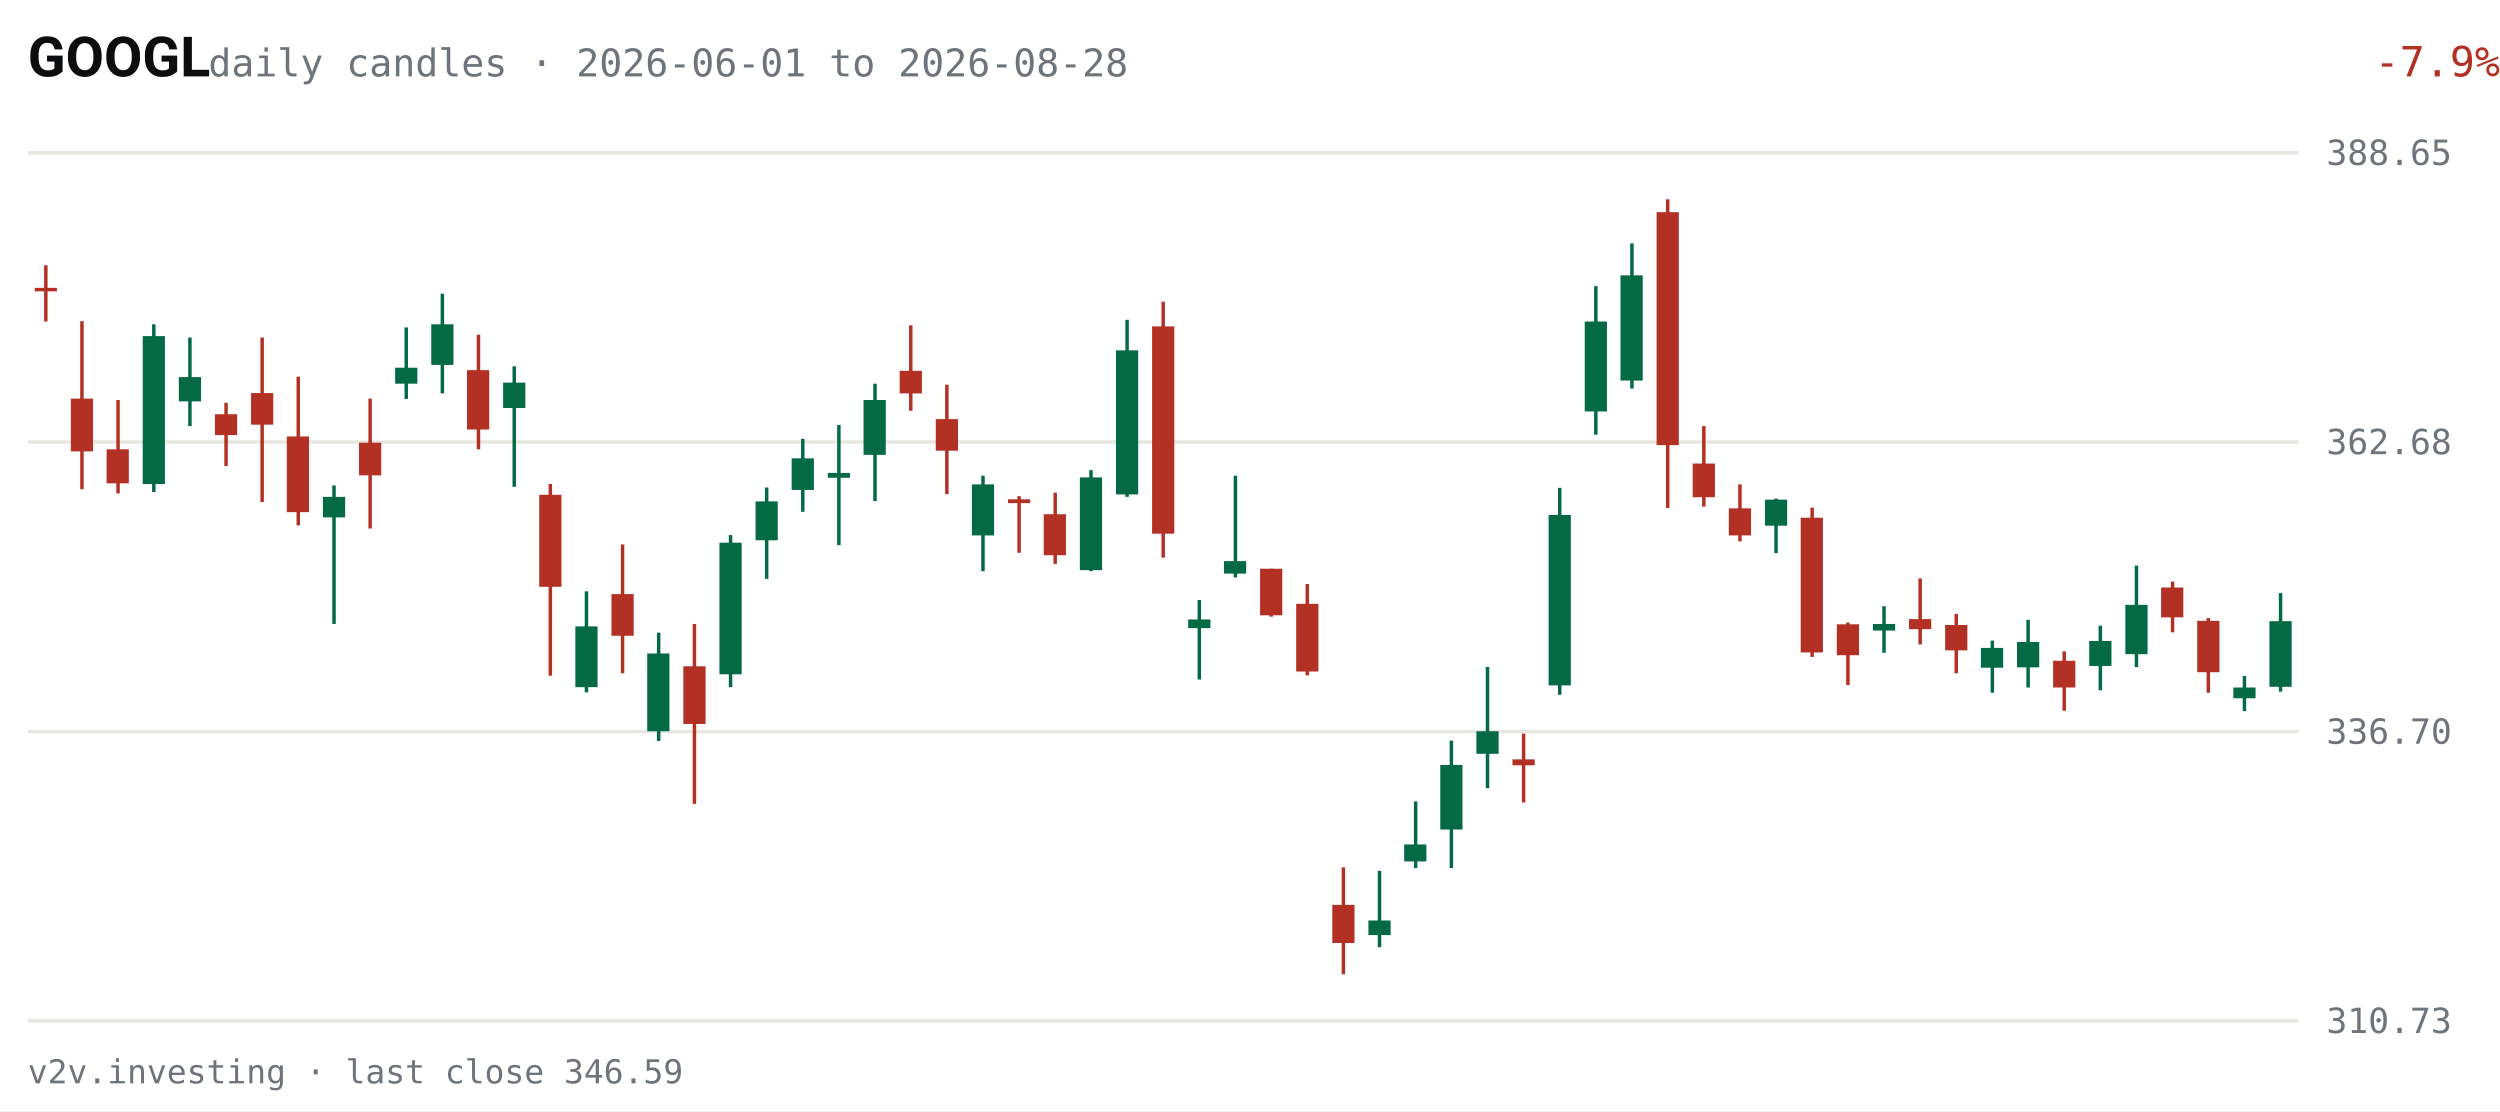
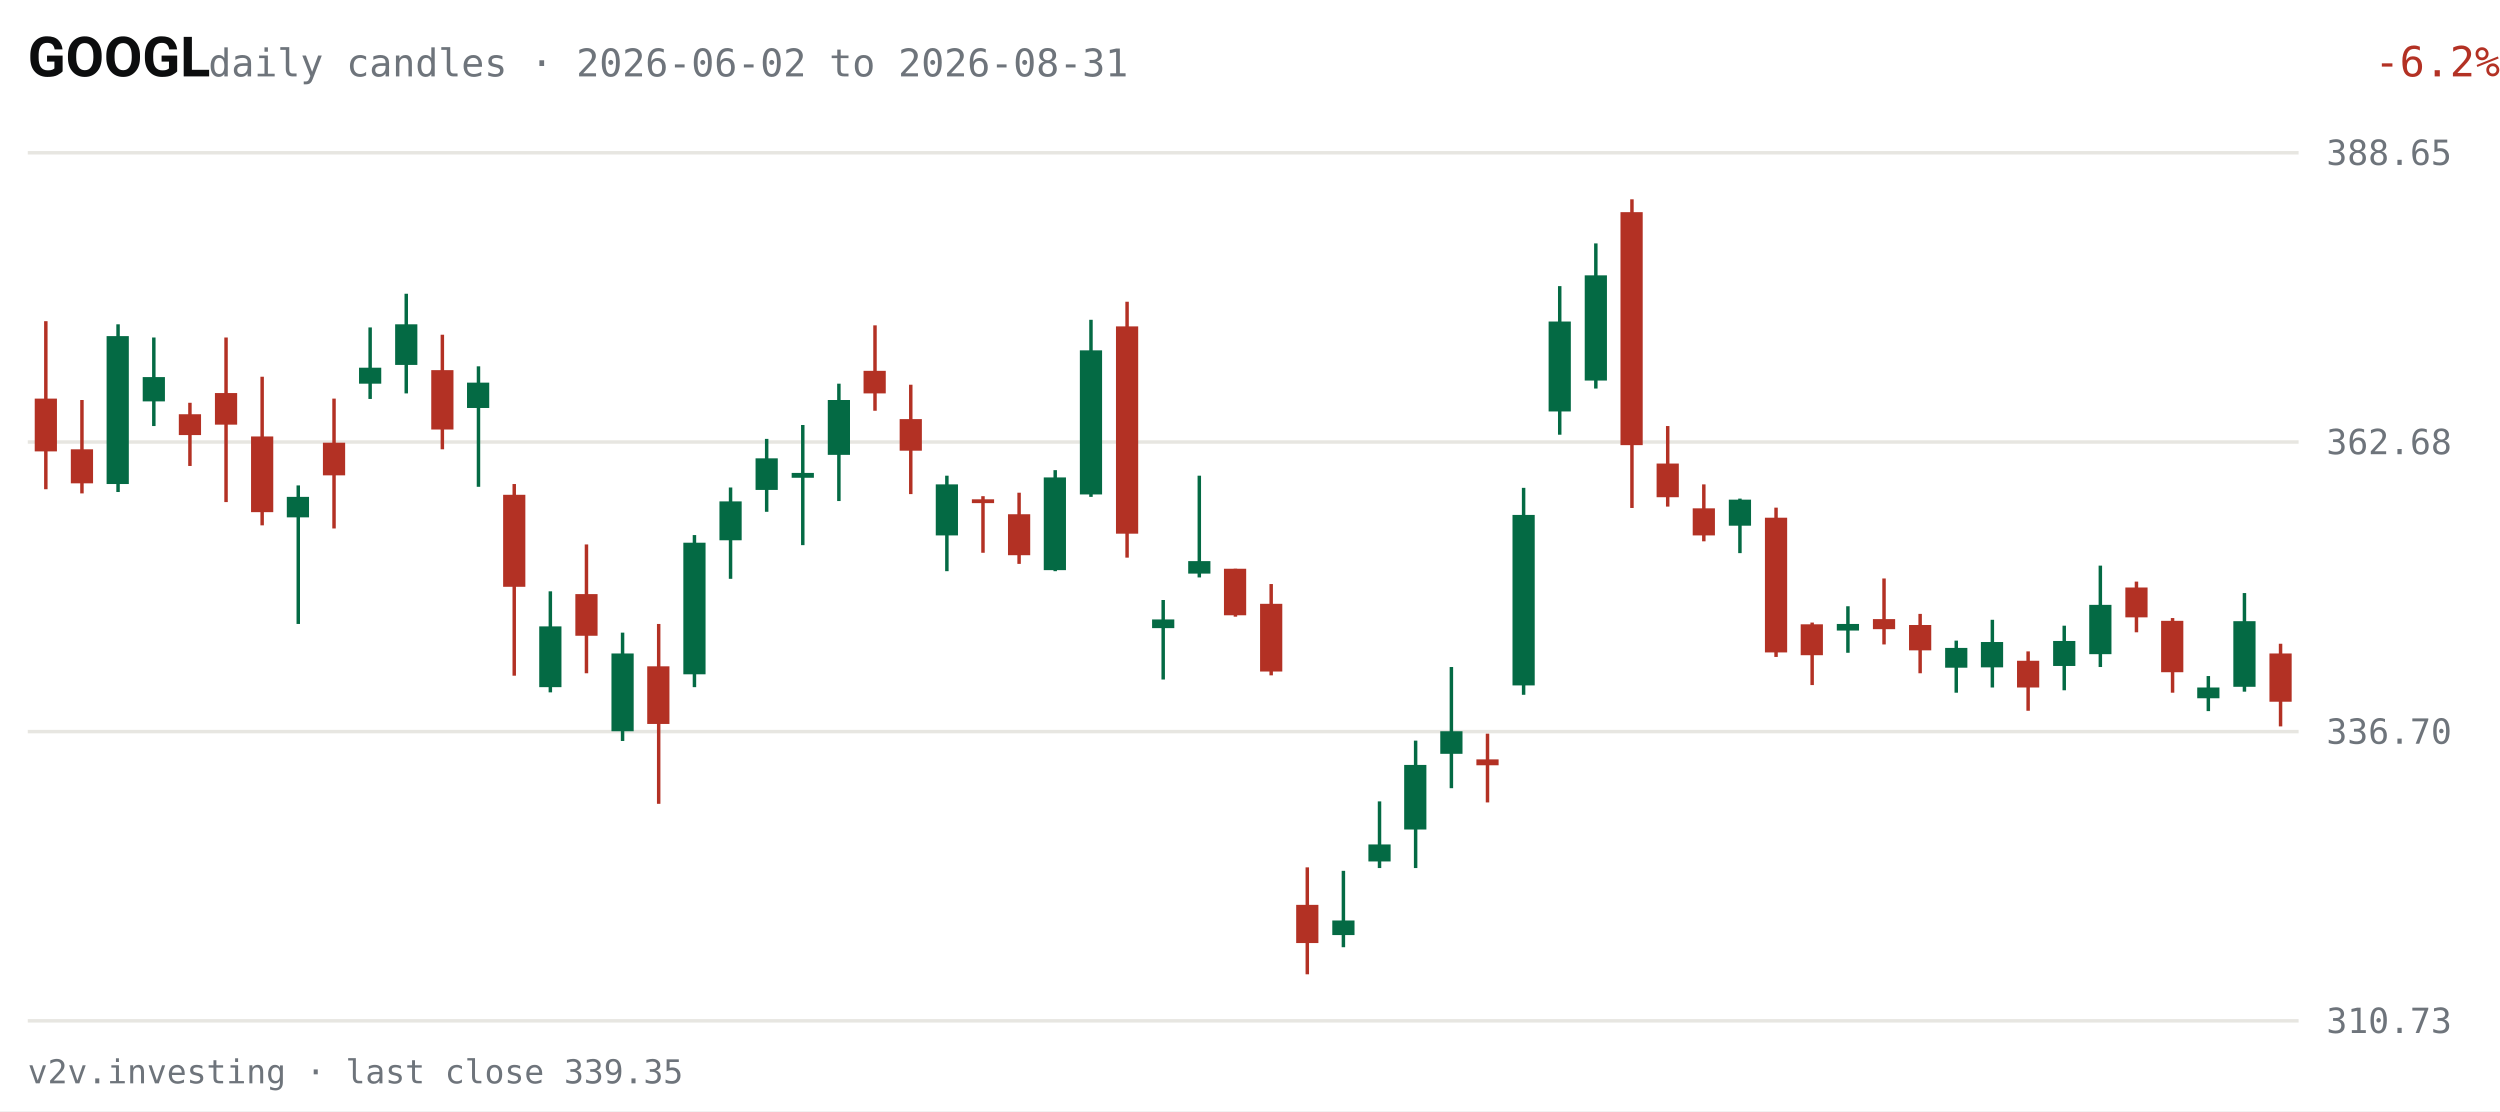
<svg xmlns="http://www.w3.org/2000/svg" viewBox="0 0 720 320" width="720" height="320" role="img" aria-label="GOOGL daily candles, last 63 sessions">
  <rect width="720" height="320" fill="#FFFFFF" />
  <text x="8" y="22" fill="#0C0D0E" font-size="16" font-weight="600" font-family="system-ui,-apple-system,Segoe UI,Roboto,sans-serif">GOOGL</text>
-   <text x="60" y="22" fill="#6E747B" font-size="11" font-family="ui-monospace,SFMono-Regular,Menlo,Consolas,monospace">daily candles · 2026-06-01 to 2026-08-28</text>
-   <text x="670" y="22" fill="#B33124" font-size="12" text-anchor="end" font-family="ui-monospace,SFMono-Regular,Menlo,Consolas,monospace" transform="translate(50,0)">-7.9%</text>
+   <text x="60" y="22" fill="#6E747B" font-size="11" font-family="ui-monospace,SFMono-Regular,Menlo,Consolas,monospace">daily candles · 2026-06-02 to 2026-08-31</text>
+   <text x="670" y="22" fill="#B33124" font-size="12" text-anchor="end" font-family="ui-monospace,SFMono-Regular,Menlo,Consolas,monospace" transform="translate(50,0)">-6.2%</text>
  <g font-family="ui-monospace,SFMono-Regular,Menlo,Consolas,monospace">
    <line x1="8" y1="294.0" x2="662" y2="294.0" stroke="#E7E6E1" stroke-width="1" />
    <text x="670" y="297.5" fill="#6E747B" font-size="10">310.73</text>
    <line x1="8" y1="210.7" x2="662" y2="210.7" stroke="#E7E6E1" stroke-width="1" />
    <text x="670" y="214.2" fill="#6E747B" font-size="10">336.70</text>
    <line x1="8" y1="127.3" x2="662" y2="127.3" stroke="#E7E6E1" stroke-width="1" />
    <text x="670" y="130.8" fill="#6E747B" font-size="10">362.68</text>
    <line x1="8" y1="44.0" x2="662" y2="44.0" stroke="#E7E6E1" stroke-width="1" />
    <text x="670" y="47.5" fill="#6E747B" font-size="10">388.65</text>
-     <line x1="13.2" y1="76.4" x2="13.2" y2="92.6" stroke="#B33124" stroke-width="1" />
-     <rect x="10.0" y="82.9" width="6.4" height="1.0" fill="#B33124" />
-     <line x1="23.6" y1="92.5" x2="23.6" y2="140.9" stroke="#B33124" stroke-width="1" />
-     <rect x="20.4" y="114.8" width="6.4" height="15.2" fill="#B33124" />
-     <line x1="34.0" y1="115.2" x2="34.0" y2="142.1" stroke="#B33124" stroke-width="1" />
-     <rect x="30.7" y="129.4" width="6.4" height="9.8" fill="#B33124" />
-     <line x1="44.3" y1="93.4" x2="44.3" y2="141.7" stroke="#046A44" stroke-width="1" />
-     <rect x="41.1" y="96.8" width="6.4" height="42.6" fill="#046A44" />
-     <line x1="54.7" y1="97.2" x2="54.7" y2="122.7" stroke="#046A44" stroke-width="1" />
-     <rect x="51.5" y="108.6" width="6.4" height="7.0" fill="#046A44" />
-     <line x1="65.1" y1="116.0" x2="65.1" y2="134.2" stroke="#B33124" stroke-width="1" />
-     <rect x="61.9" y="119.3" width="6.4" height="6.0" fill="#B33124" />
-     <line x1="75.5" y1="97.2" x2="75.5" y2="144.6" stroke="#B33124" stroke-width="1" />
-     <rect x="72.3" y="113.2" width="6.4" height="9.1" fill="#B33124" />
-     <line x1="85.9" y1="108.5" x2="85.9" y2="151.3" stroke="#B33124" stroke-width="1" />
-     <rect x="82.6" y="125.7" width="6.4" height="21.8" fill="#B33124" />
-     <line x1="96.2" y1="139.8" x2="96.2" y2="179.7" stroke="#046A44" stroke-width="1" />
-     <rect x="93.0" y="143.1" width="6.4" height="5.9" fill="#046A44" />
-     <line x1="106.6" y1="114.8" x2="106.6" y2="152.2" stroke="#B33124" stroke-width="1" />
-     <rect x="103.4" y="127.5" width="6.4" height="9.4" fill="#B33124" />
-     <line x1="117.0" y1="94.3" x2="117.0" y2="114.9" stroke="#046A44" stroke-width="1" />
-     <rect x="113.8" y="105.9" width="6.4" height="4.6" fill="#046A44" />
-     <line x1="127.4" y1="84.6" x2="127.4" y2="113.3" stroke="#046A44" stroke-width="1" />
-     <rect x="124.2" y="93.4" width="6.4" height="11.7" fill="#046A44" />
-     <line x1="137.8" y1="96.4" x2="137.8" y2="129.4" stroke="#B33124" stroke-width="1" />
-     <rect x="134.5" y="106.6" width="6.4" height="17.1" fill="#B33124" />
-     <line x1="148.1" y1="105.5" x2="148.1" y2="140.2" stroke="#046A44" stroke-width="1" />
-     <rect x="144.9" y="110.2" width="6.4" height="7.3" fill="#046A44" />
-     <line x1="158.5" y1="139.4" x2="158.5" y2="194.6" stroke="#B33124" stroke-width="1" />
-     <rect x="155.3" y="142.5" width="6.4" height="26.5" fill="#B33124" />
-     <line x1="168.9" y1="170.3" x2="168.9" y2="199.4" stroke="#046A44" stroke-width="1" />
-     <rect x="165.7" y="180.4" width="6.4" height="17.5" fill="#046A44" />
-     <line x1="179.3" y1="156.8" x2="179.3" y2="193.9" stroke="#B33124" stroke-width="1" />
-     <rect x="176.1" y="171.1" width="6.4" height="12.0" fill="#B33124" />
-     <line x1="189.7" y1="182.2" x2="189.7" y2="213.4" stroke="#046A44" stroke-width="1" />
-     <rect x="186.4" y="188.2" width="6.4" height="22.4" fill="#046A44" />
-     <line x1="200.0" y1="179.7" x2="200.0" y2="231.5" stroke="#B33124" stroke-width="1" />
-     <rect x="196.8" y="191.9" width="6.4" height="16.6" fill="#B33124" />
-     <line x1="210.4" y1="154.1" x2="210.4" y2="197.9" stroke="#046A44" stroke-width="1" />
-     <rect x="207.2" y="156.3" width="6.4" height="37.9" fill="#046A44" />
-     <line x1="220.8" y1="140.4" x2="220.8" y2="166.7" stroke="#046A44" stroke-width="1" />
-     <rect x="217.6" y="144.4" width="6.4" height="11.2" fill="#046A44" />
-     <line x1="231.2" y1="126.4" x2="231.2" y2="147.4" stroke="#046A44" stroke-width="1" />
-     <rect x="228.0" y="132.0" width="6.4" height="9.1" fill="#046A44" />
-     <line x1="241.6" y1="122.4" x2="241.6" y2="157.0" stroke="#046A44" stroke-width="1" />
-     <rect x="238.4" y="136.2" width="6.4" height="1.4" fill="#046A44" />
-     <line x1="252.0" y1="110.5" x2="252.0" y2="144.3" stroke="#046A44" stroke-width="1" />
-     <rect x="248.7" y="115.2" width="6.4" height="15.8" fill="#046A44" />
-     <line x1="262.3" y1="93.7" x2="262.3" y2="118.3" stroke="#B33124" stroke-width="1" />
-     <rect x="259.1" y="106.8" width="6.4" height="6.5" fill="#B33124" />
-     <line x1="272.7" y1="110.8" x2="272.7" y2="142.3" stroke="#B33124" stroke-width="1" />
-     <rect x="269.5" y="120.7" width="6.4" height="9.1" fill="#B33124" />
-     <line x1="283.1" y1="137.0" x2="283.1" y2="164.5" stroke="#046A44" stroke-width="1" />
-     <rect x="279.9" y="139.5" width="6.4" height="14.7" fill="#046A44" />
-     <line x1="293.5" y1="142.9" x2="293.5" y2="159.2" stroke="#B33124" stroke-width="1" />
-     <rect x="290.3" y="143.8" width="6.4" height="1.1" fill="#B33124" />
-     <line x1="303.9" y1="141.9" x2="303.9" y2="162.4" stroke="#B33124" stroke-width="1" />
-     <rect x="300.6" y="148.1" width="6.4" height="11.8" fill="#B33124" />
-     <line x1="314.2" y1="135.4" x2="314.2" y2="164.5" stroke="#046A44" stroke-width="1" />
-     <rect x="311.0" y="137.5" width="6.4" height="26.7" fill="#046A44" />
-     <line x1="324.6" y1="92.1" x2="324.6" y2="143.1" stroke="#046A44" stroke-width="1" />
-     <rect x="321.4" y="100.9" width="6.4" height="41.5" fill="#046A44" />
-     <line x1="335.0" y1="86.9" x2="335.0" y2="160.6" stroke="#B33124" stroke-width="1" />
-     <rect x="331.8" y="94.0" width="6.4" height="59.7" fill="#B33124" />
-     <line x1="345.4" y1="172.8" x2="345.4" y2="195.7" stroke="#046A44" stroke-width="1" />
-     <rect x="342.2" y="178.4" width="6.4" height="2.5" fill="#046A44" />
-     <line x1="355.8" y1="137.0" x2="355.8" y2="166.3" stroke="#046A44" stroke-width="1" />
-     <rect x="352.5" y="161.6" width="6.4" height="3.6" fill="#046A44" />
-     <line x1="366.1" y1="163.8" x2="366.1" y2="177.6" stroke="#B33124" stroke-width="1" />
-     <rect x="362.9" y="163.8" width="6.4" height="13.4" fill="#B33124" />
-     <line x1="376.5" y1="168.2" x2="376.5" y2="194.5" stroke="#B33124" stroke-width="1" />
-     <rect x="373.3" y="173.9" width="6.4" height="19.5" fill="#B33124" />
-     <line x1="386.9" y1="249.8" x2="386.9" y2="280.6" stroke="#B33124" stroke-width="1" />
-     <rect x="383.7" y="260.6" width="6.4" height="11.0" fill="#B33124" />
-     <line x1="397.3" y1="250.8" x2="397.3" y2="272.8" stroke="#046A44" stroke-width="1" />
-     <rect x="394.1" y="265.1" width="6.4" height="4.2" fill="#046A44" />
-     <line x1="407.7" y1="230.8" x2="407.7" y2="250.0" stroke="#046A44" stroke-width="1" />
-     <rect x="404.4" y="243.2" width="6.4" height="4.9" fill="#046A44" />
-     <line x1="418.0" y1="213.3" x2="418.0" y2="250.0" stroke="#046A44" stroke-width="1" />
-     <rect x="414.8" y="220.3" width="6.4" height="18.6" fill="#046A44" />
-     <line x1="428.4" y1="192.1" x2="428.4" y2="227.0" stroke="#046A44" stroke-width="1" />
-     <rect x="425.2" y="210.6" width="6.4" height="6.5" fill="#046A44" />
-     <line x1="438.8" y1="211.3" x2="438.8" y2="231.1" stroke="#B33124" stroke-width="1" />
-     <rect x="435.6" y="218.7" width="6.4" height="1.7" fill="#B33124" />
-     <line x1="449.2" y1="140.5" x2="449.2" y2="200.1" stroke="#046A44" stroke-width="1" />
-     <rect x="446.0" y="148.3" width="6.4" height="49.1" fill="#046A44" />
-     <line x1="459.6" y1="82.4" x2="459.6" y2="125.2" stroke="#046A44" stroke-width="1" />
-     <rect x="456.4" y="92.6" width="6.4" height="25.9" fill="#046A44" />
-     <line x1="470.0" y1="70.1" x2="470.0" y2="111.9" stroke="#046A44" stroke-width="1" />
-     <rect x="466.7" y="79.3" width="6.4" height="30.3" fill="#046A44" />
-     <line x1="480.3" y1="57.4" x2="480.3" y2="146.3" stroke="#B33124" stroke-width="1" />
-     <rect x="477.1" y="61.1" width="6.4" height="67.1" fill="#B33124" />
-     <line x1="490.7" y1="122.7" x2="490.7" y2="145.9" stroke="#B33124" stroke-width="1" />
-     <rect x="487.5" y="133.5" width="6.4" height="9.7" fill="#B33124" />
-     <line x1="501.1" y1="139.5" x2="501.1" y2="155.9" stroke="#B33124" stroke-width="1" />
-     <rect x="497.9" y="146.4" width="6.4" height="7.8" fill="#B33124" />
-     <line x1="511.5" y1="143.6" x2="511.5" y2="159.3" stroke="#046A44" stroke-width="1" />
-     <rect x="508.3" y="143.9" width="6.4" height="7.5" fill="#046A44" />
-     <line x1="521.9" y1="146.2" x2="521.9" y2="189.2" stroke="#B33124" stroke-width="1" />
-     <rect x="518.6" y="149.1" width="6.4" height="38.8" fill="#B33124" />
-     <line x1="532.2" y1="179.3" x2="532.2" y2="197.3" stroke="#B33124" stroke-width="1" />
-     <rect x="529.0" y="179.8" width="6.4" height="8.9" fill="#B33124" />
-     <line x1="542.6" y1="174.6" x2="542.6" y2="188.0" stroke="#046A44" stroke-width="1" />
-     <rect x="539.4" y="179.7" width="6.4" height="1.9" fill="#046A44" />
-     <line x1="553.0" y1="166.6" x2="553.0" y2="185.6" stroke="#B33124" stroke-width="1" />
-     <rect x="549.8" y="178.3" width="6.4" height="2.9" fill="#B33124" />
-     <line x1="563.4" y1="176.8" x2="563.4" y2="193.9" stroke="#B33124" stroke-width="1" />
-     <rect x="560.2" y="180.0" width="6.4" height="7.3" fill="#B33124" />
-     <line x1="573.8" y1="184.5" x2="573.8" y2="199.5" stroke="#046A44" stroke-width="1" />
-     <rect x="570.5" y="186.6" width="6.4" height="5.7" fill="#046A44" />
-     <line x1="584.1" y1="178.5" x2="584.1" y2="198.0" stroke="#046A44" stroke-width="1" />
-     <rect x="580.9" y="184.9" width="6.4" height="7.3" fill="#046A44" />
-     <line x1="594.5" y1="187.6" x2="594.5" y2="204.7" stroke="#B33124" stroke-width="1" />
-     <rect x="591.3" y="190.3" width="6.4" height="7.7" fill="#B33124" />
-     <line x1="604.9" y1="180.2" x2="604.9" y2="198.8" stroke="#046A44" stroke-width="1" />
-     <rect x="601.7" y="184.6" width="6.4" height="7.2" fill="#046A44" />
-     <line x1="615.3" y1="162.9" x2="615.3" y2="192.1" stroke="#046A44" stroke-width="1" />
-     <rect x="612.1" y="174.2" width="6.4" height="14.2" fill="#046A44" />
-     <line x1="625.7" y1="167.5" x2="625.7" y2="182.1" stroke="#B33124" stroke-width="1" />
-     <rect x="622.4" y="169.2" width="6.4" height="8.6" fill="#B33124" />
-     <line x1="636.0" y1="178.0" x2="636.0" y2="199.5" stroke="#B33124" stroke-width="1" />
-     <rect x="632.8" y="178.8" width="6.4" height="14.8" fill="#B33124" />
-     <line x1="646.4" y1="194.7" x2="646.4" y2="204.8" stroke="#046A44" stroke-width="1" />
-     <rect x="643.2" y="198.0" width="6.4" height="3.1" fill="#046A44" />
-     <line x1="656.8" y1="170.8" x2="656.8" y2="199.2" stroke="#046A44" stroke-width="1" />
-     <rect x="653.6" y="178.9" width="6.4" height="18.9" fill="#046A44" />
+     <line x1="13.2" y1="92.5" x2="13.2" y2="140.9" stroke="#B33124" stroke-width="1" />
+     <rect x="10.0" y="114.8" width="6.4" height="15.2" fill="#B33124" />
+     <line x1="23.6" y1="115.2" x2="23.6" y2="142.1" stroke="#B33124" stroke-width="1" />
+     <rect x="20.4" y="129.4" width="6.4" height="9.8" fill="#B33124" />
+     <line x1="34.0" y1="93.4" x2="34.0" y2="141.7" stroke="#046A44" stroke-width="1" />
+     <rect x="30.7" y="96.8" width="6.4" height="42.6" fill="#046A44" />
+     <line x1="44.3" y1="97.2" x2="44.3" y2="122.7" stroke="#046A44" stroke-width="1" />
+     <rect x="41.1" y="108.6" width="6.4" height="7.0" fill="#046A44" />
+     <line x1="54.7" y1="116.0" x2="54.7" y2="134.2" stroke="#B33124" stroke-width="1" />
+     <rect x="51.5" y="119.3" width="6.4" height="6.0" fill="#B33124" />
+     <line x1="65.1" y1="97.2" x2="65.1" y2="144.6" stroke="#B33124" stroke-width="1" />
+     <rect x="61.9" y="113.2" width="6.4" height="9.1" fill="#B33124" />
+     <line x1="75.5" y1="108.5" x2="75.5" y2="151.3" stroke="#B33124" stroke-width="1" />
+     <rect x="72.3" y="125.7" width="6.4" height="21.8" fill="#B33124" />
+     <line x1="85.9" y1="139.8" x2="85.9" y2="179.7" stroke="#046A44" stroke-width="1" />
+     <rect x="82.6" y="143.1" width="6.4" height="5.9" fill="#046A44" />
+     <line x1="96.2" y1="114.8" x2="96.2" y2="152.2" stroke="#B33124" stroke-width="1" />
+     <rect x="93.0" y="127.5" width="6.4" height="9.4" fill="#B33124" />
+     <line x1="106.6" y1="94.3" x2="106.6" y2="114.9" stroke="#046A44" stroke-width="1" />
+     <rect x="103.4" y="105.9" width="6.4" height="4.6" fill="#046A44" />
+     <line x1="117.0" y1="84.6" x2="117.0" y2="113.3" stroke="#046A44" stroke-width="1" />
+     <rect x="113.8" y="93.4" width="6.4" height="11.7" fill="#046A44" />
+     <line x1="127.4" y1="96.4" x2="127.4" y2="129.4" stroke="#B33124" stroke-width="1" />
+     <rect x="124.2" y="106.6" width="6.4" height="17.1" fill="#B33124" />
+     <line x1="137.8" y1="105.5" x2="137.8" y2="140.2" stroke="#046A44" stroke-width="1" />
+     <rect x="134.5" y="110.2" width="6.4" height="7.3" fill="#046A44" />
+     <line x1="148.1" y1="139.4" x2="148.1" y2="194.6" stroke="#B33124" stroke-width="1" />
+     <rect x="144.9" y="142.5" width="6.4" height="26.5" fill="#B33124" />
+     <line x1="158.5" y1="170.3" x2="158.5" y2="199.4" stroke="#046A44" stroke-width="1" />
+     <rect x="155.3" y="180.4" width="6.4" height="17.5" fill="#046A44" />
+     <line x1="168.9" y1="156.8" x2="168.9" y2="193.9" stroke="#B33124" stroke-width="1" />
+     <rect x="165.7" y="171.1" width="6.4" height="12.0" fill="#B33124" />
+     <line x1="179.3" y1="182.2" x2="179.3" y2="213.4" stroke="#046A44" stroke-width="1" />
+     <rect x="176.1" y="188.2" width="6.4" height="22.4" fill="#046A44" />
+     <line x1="189.7" y1="179.7" x2="189.7" y2="231.5" stroke="#B33124" stroke-width="1" />
+     <rect x="186.4" y="191.9" width="6.4" height="16.6" fill="#B33124" />
+     <line x1="200.0" y1="154.1" x2="200.0" y2="197.9" stroke="#046A44" stroke-width="1" />
+     <rect x="196.8" y="156.3" width="6.4" height="37.9" fill="#046A44" />
+     <line x1="210.4" y1="140.4" x2="210.4" y2="166.7" stroke="#046A44" stroke-width="1" />
+     <rect x="207.2" y="144.4" width="6.4" height="11.2" fill="#046A44" />
+     <line x1="220.8" y1="126.4" x2="220.8" y2="147.4" stroke="#046A44" stroke-width="1" />
+     <rect x="217.6" y="132.0" width="6.4" height="9.1" fill="#046A44" />
+     <line x1="231.2" y1="122.4" x2="231.2" y2="157.0" stroke="#046A44" stroke-width="1" />
+     <rect x="228.0" y="136.2" width="6.4" height="1.4" fill="#046A44" />
+     <line x1="241.6" y1="110.5" x2="241.6" y2="144.3" stroke="#046A44" stroke-width="1" />
+     <rect x="238.4" y="115.2" width="6.4" height="15.8" fill="#046A44" />
+     <line x1="252.0" y1="93.7" x2="252.0" y2="118.3" stroke="#B33124" stroke-width="1" />
+     <rect x="248.7" y="106.8" width="6.4" height="6.5" fill="#B33124" />
+     <line x1="262.3" y1="110.8" x2="262.3" y2="142.3" stroke="#B33124" stroke-width="1" />
+     <rect x="259.1" y="120.7" width="6.4" height="9.1" fill="#B33124" />
+     <line x1="272.7" y1="137.0" x2="272.7" y2="164.5" stroke="#046A44" stroke-width="1" />
+     <rect x="269.5" y="139.5" width="6.4" height="14.7" fill="#046A44" />
+     <line x1="283.1" y1="142.9" x2="283.1" y2="159.2" stroke="#B33124" stroke-width="1" />
+     <rect x="279.9" y="143.8" width="6.4" height="1.1" fill="#B33124" />
+     <line x1="293.5" y1="141.9" x2="293.5" y2="162.4" stroke="#B33124" stroke-width="1" />
+     <rect x="290.3" y="148.1" width="6.4" height="11.8" fill="#B33124" />
+     <line x1="303.9" y1="135.4" x2="303.9" y2="164.5" stroke="#046A44" stroke-width="1" />
+     <rect x="300.6" y="137.5" width="6.4" height="26.7" fill="#046A44" />
+     <line x1="314.2" y1="92.1" x2="314.2" y2="143.1" stroke="#046A44" stroke-width="1" />
+     <rect x="311.0" y="100.9" width="6.4" height="41.5" fill="#046A44" />
+     <line x1="324.6" y1="86.9" x2="324.6" y2="160.6" stroke="#B33124" stroke-width="1" />
+     <rect x="321.4" y="94.0" width="6.4" height="59.7" fill="#B33124" />
+     <line x1="335.0" y1="172.8" x2="335.0" y2="195.7" stroke="#046A44" stroke-width="1" />
+     <rect x="331.8" y="178.4" width="6.4" height="2.5" fill="#046A44" />
+     <line x1="345.4" y1="137.0" x2="345.4" y2="166.3" stroke="#046A44" stroke-width="1" />
+     <rect x="342.2" y="161.6" width="6.4" height="3.6" fill="#046A44" />
+     <line x1="355.8" y1="163.8" x2="355.8" y2="177.6" stroke="#B33124" stroke-width="1" />
+     <rect x="352.5" y="163.8" width="6.4" height="13.4" fill="#B33124" />
+     <line x1="366.1" y1="168.2" x2="366.1" y2="194.5" stroke="#B33124" stroke-width="1" />
+     <rect x="362.9" y="173.9" width="6.4" height="19.5" fill="#B33124" />
+     <line x1="376.5" y1="249.8" x2="376.5" y2="280.6" stroke="#B33124" stroke-width="1" />
+     <rect x="373.3" y="260.6" width="6.4" height="11.0" fill="#B33124" />
+     <line x1="386.9" y1="250.8" x2="386.9" y2="272.8" stroke="#046A44" stroke-width="1" />
+     <rect x="383.7" y="265.1" width="6.4" height="4.2" fill="#046A44" />
+     <line x1="397.3" y1="230.8" x2="397.3" y2="250.0" stroke="#046A44" stroke-width="1" />
+     <rect x="394.1" y="243.2" width="6.4" height="4.9" fill="#046A44" />
+     <line x1="407.7" y1="213.3" x2="407.7" y2="250.0" stroke="#046A44" stroke-width="1" />
+     <rect x="404.4" y="220.3" width="6.4" height="18.6" fill="#046A44" />
+     <line x1="418.0" y1="192.1" x2="418.0" y2="227.0" stroke="#046A44" stroke-width="1" />
+     <rect x="414.8" y="210.6" width="6.4" height="6.5" fill="#046A44" />
+     <line x1="428.4" y1="211.3" x2="428.4" y2="231.1" stroke="#B33124" stroke-width="1" />
+     <rect x="425.2" y="218.7" width="6.4" height="1.7" fill="#B33124" />
+     <line x1="438.8" y1="140.5" x2="438.8" y2="200.1" stroke="#046A44" stroke-width="1" />
+     <rect x="435.6" y="148.3" width="6.4" height="49.1" fill="#046A44" />
+     <line x1="449.2" y1="82.4" x2="449.2" y2="125.2" stroke="#046A44" stroke-width="1" />
+     <rect x="446.0" y="92.6" width="6.4" height="25.9" fill="#046A44" />
+     <line x1="459.6" y1="70.1" x2="459.6" y2="111.9" stroke="#046A44" stroke-width="1" />
+     <rect x="456.4" y="79.3" width="6.4" height="30.3" fill="#046A44" />
+     <line x1="470.0" y1="57.4" x2="470.0" y2="146.3" stroke="#B33124" stroke-width="1" />
+     <rect x="466.7" y="61.1" width="6.4" height="67.1" fill="#B33124" />
+     <line x1="480.3" y1="122.7" x2="480.3" y2="145.9" stroke="#B33124" stroke-width="1" />
+     <rect x="477.1" y="133.5" width="6.4" height="9.7" fill="#B33124" />
+     <line x1="490.7" y1="139.5" x2="490.7" y2="155.9" stroke="#B33124" stroke-width="1" />
+     <rect x="487.5" y="146.4" width="6.4" height="7.8" fill="#B33124" />
+     <line x1="501.1" y1="143.6" x2="501.1" y2="159.3" stroke="#046A44" stroke-width="1" />
+     <rect x="497.9" y="143.9" width="6.4" height="7.5" fill="#046A44" />
+     <line x1="511.5" y1="146.2" x2="511.5" y2="189.2" stroke="#B33124" stroke-width="1" />
+     <rect x="508.3" y="149.1" width="6.4" height="38.8" fill="#B33124" />
+     <line x1="521.9" y1="179.3" x2="521.9" y2="197.3" stroke="#B33124" stroke-width="1" />
+     <rect x="518.6" y="179.8" width="6.4" height="8.9" fill="#B33124" />
+     <line x1="532.2" y1="174.6" x2="532.2" y2="188.0" stroke="#046A44" stroke-width="1" />
+     <rect x="529.0" y="179.7" width="6.4" height="1.9" fill="#046A44" />
+     <line x1="542.6" y1="166.6" x2="542.6" y2="185.6" stroke="#B33124" stroke-width="1" />
+     <rect x="539.4" y="178.3" width="6.4" height="2.9" fill="#B33124" />
+     <line x1="553.0" y1="176.8" x2="553.0" y2="193.9" stroke="#B33124" stroke-width="1" />
+     <rect x="549.8" y="180.0" width="6.4" height="7.3" fill="#B33124" />
+     <line x1="563.4" y1="184.5" x2="563.4" y2="199.5" stroke="#046A44" stroke-width="1" />
+     <rect x="560.2" y="186.6" width="6.4" height="5.7" fill="#046A44" />
+     <line x1="573.8" y1="178.5" x2="573.8" y2="198.0" stroke="#046A44" stroke-width="1" />
+     <rect x="570.5" y="184.9" width="6.4" height="7.3" fill="#046A44" />
+     <line x1="584.1" y1="187.6" x2="584.1" y2="204.7" stroke="#B33124" stroke-width="1" />
+     <rect x="580.9" y="190.3" width="6.4" height="7.7" fill="#B33124" />
+     <line x1="594.5" y1="180.2" x2="594.5" y2="198.8" stroke="#046A44" stroke-width="1" />
+     <rect x="591.3" y="184.6" width="6.4" height="7.2" fill="#046A44" />
+     <line x1="604.9" y1="162.9" x2="604.9" y2="192.1" stroke="#046A44" stroke-width="1" />
+     <rect x="601.7" y="174.2" width="6.4" height="14.2" fill="#046A44" />
+     <line x1="615.3" y1="167.5" x2="615.3" y2="182.1" stroke="#B33124" stroke-width="1" />
+     <rect x="612.1" y="169.2" width="6.4" height="8.6" fill="#B33124" />
+     <line x1="625.7" y1="178.0" x2="625.7" y2="199.5" stroke="#B33124" stroke-width="1" />
+     <rect x="622.4" y="178.8" width="6.4" height="14.8" fill="#B33124" />
+     <line x1="636.0" y1="194.7" x2="636.0" y2="204.8" stroke="#046A44" stroke-width="1" />
+     <rect x="632.8" y="198.0" width="6.4" height="3.1" fill="#046A44" />
+     <line x1="646.4" y1="170.8" x2="646.4" y2="199.2" stroke="#046A44" stroke-width="1" />
+     <rect x="643.2" y="178.9" width="6.4" height="18.9" fill="#046A44" />
+     <line x1="656.8" y1="185.4" x2="656.8" y2="209.2" stroke="#B33124" stroke-width="1" />
+     <rect x="653.6" y="188.2" width="6.4" height="13.9" fill="#B33124" />
  </g>
-   <text x="8" y="312" fill="#6E747B" font-size="9.5" font-family="ui-monospace,SFMono-Regular,Menlo,Consolas,monospace">v2v.investing · last close 346.59</text>
+   <text x="8" y="312" fill="#6E747B" font-size="9.5" font-family="ui-monospace,SFMono-Regular,Menlo,Consolas,monospace">v2v.investing · last close 339.35</text>
</svg>
